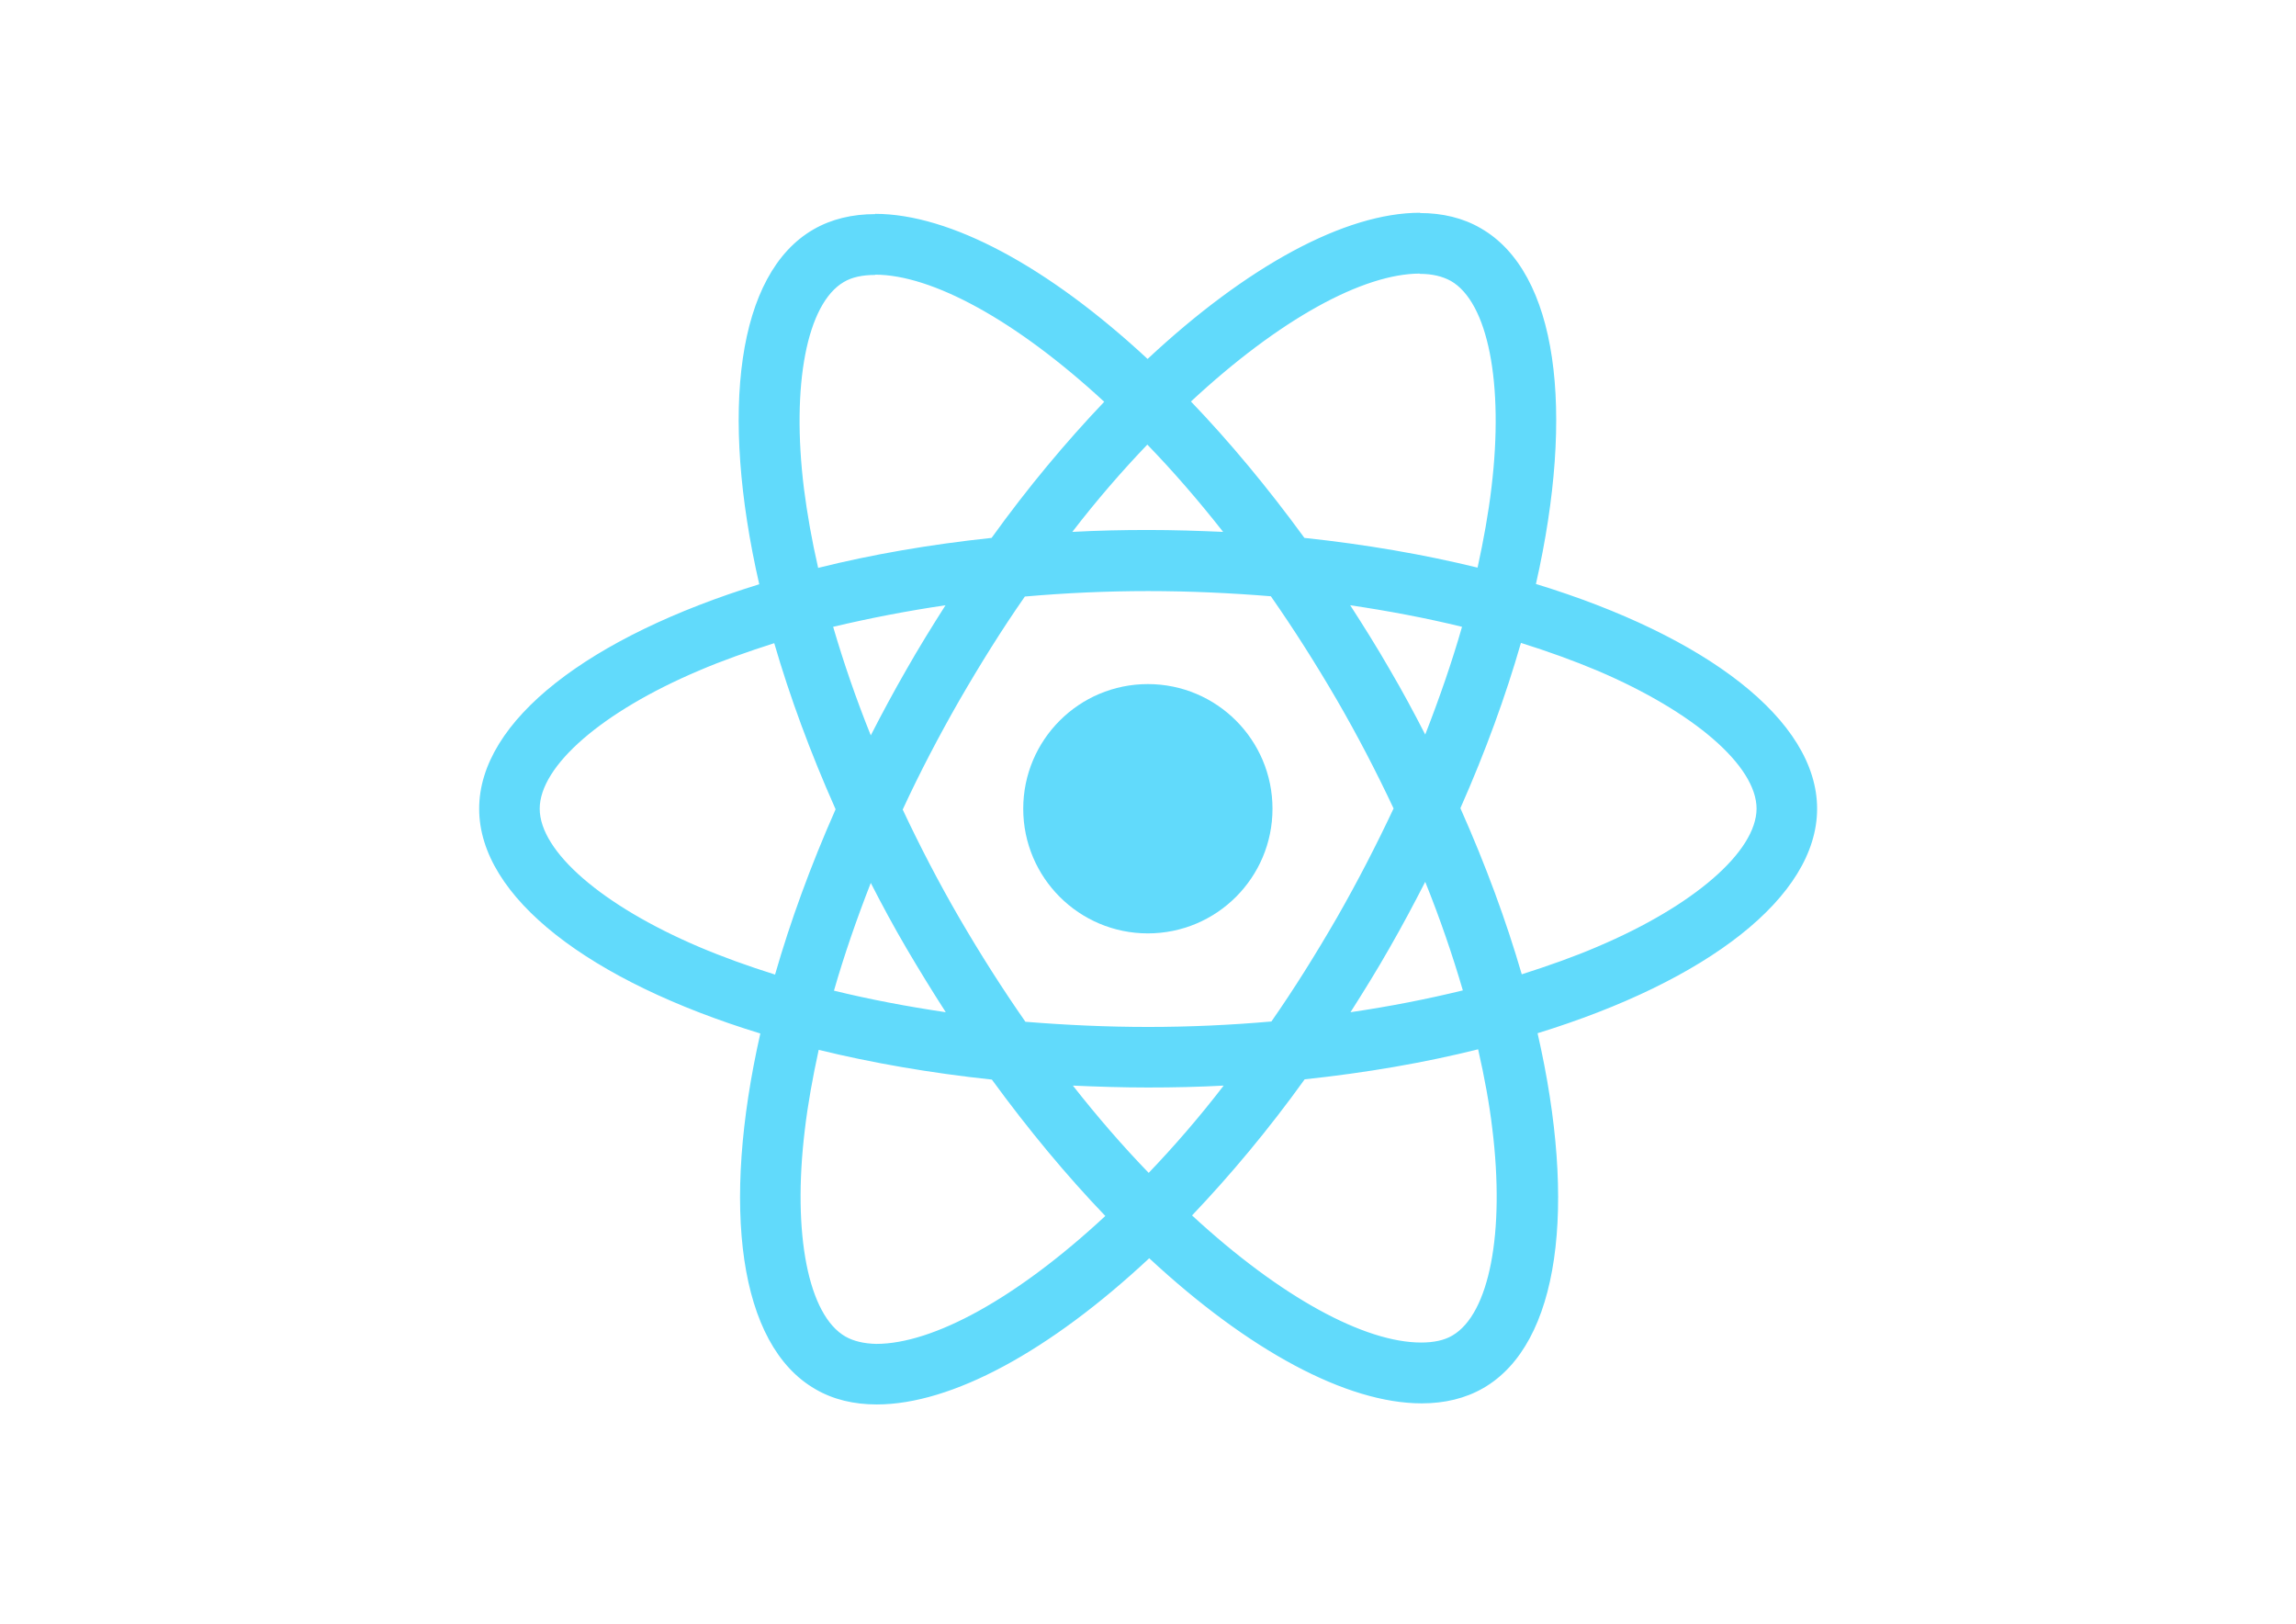
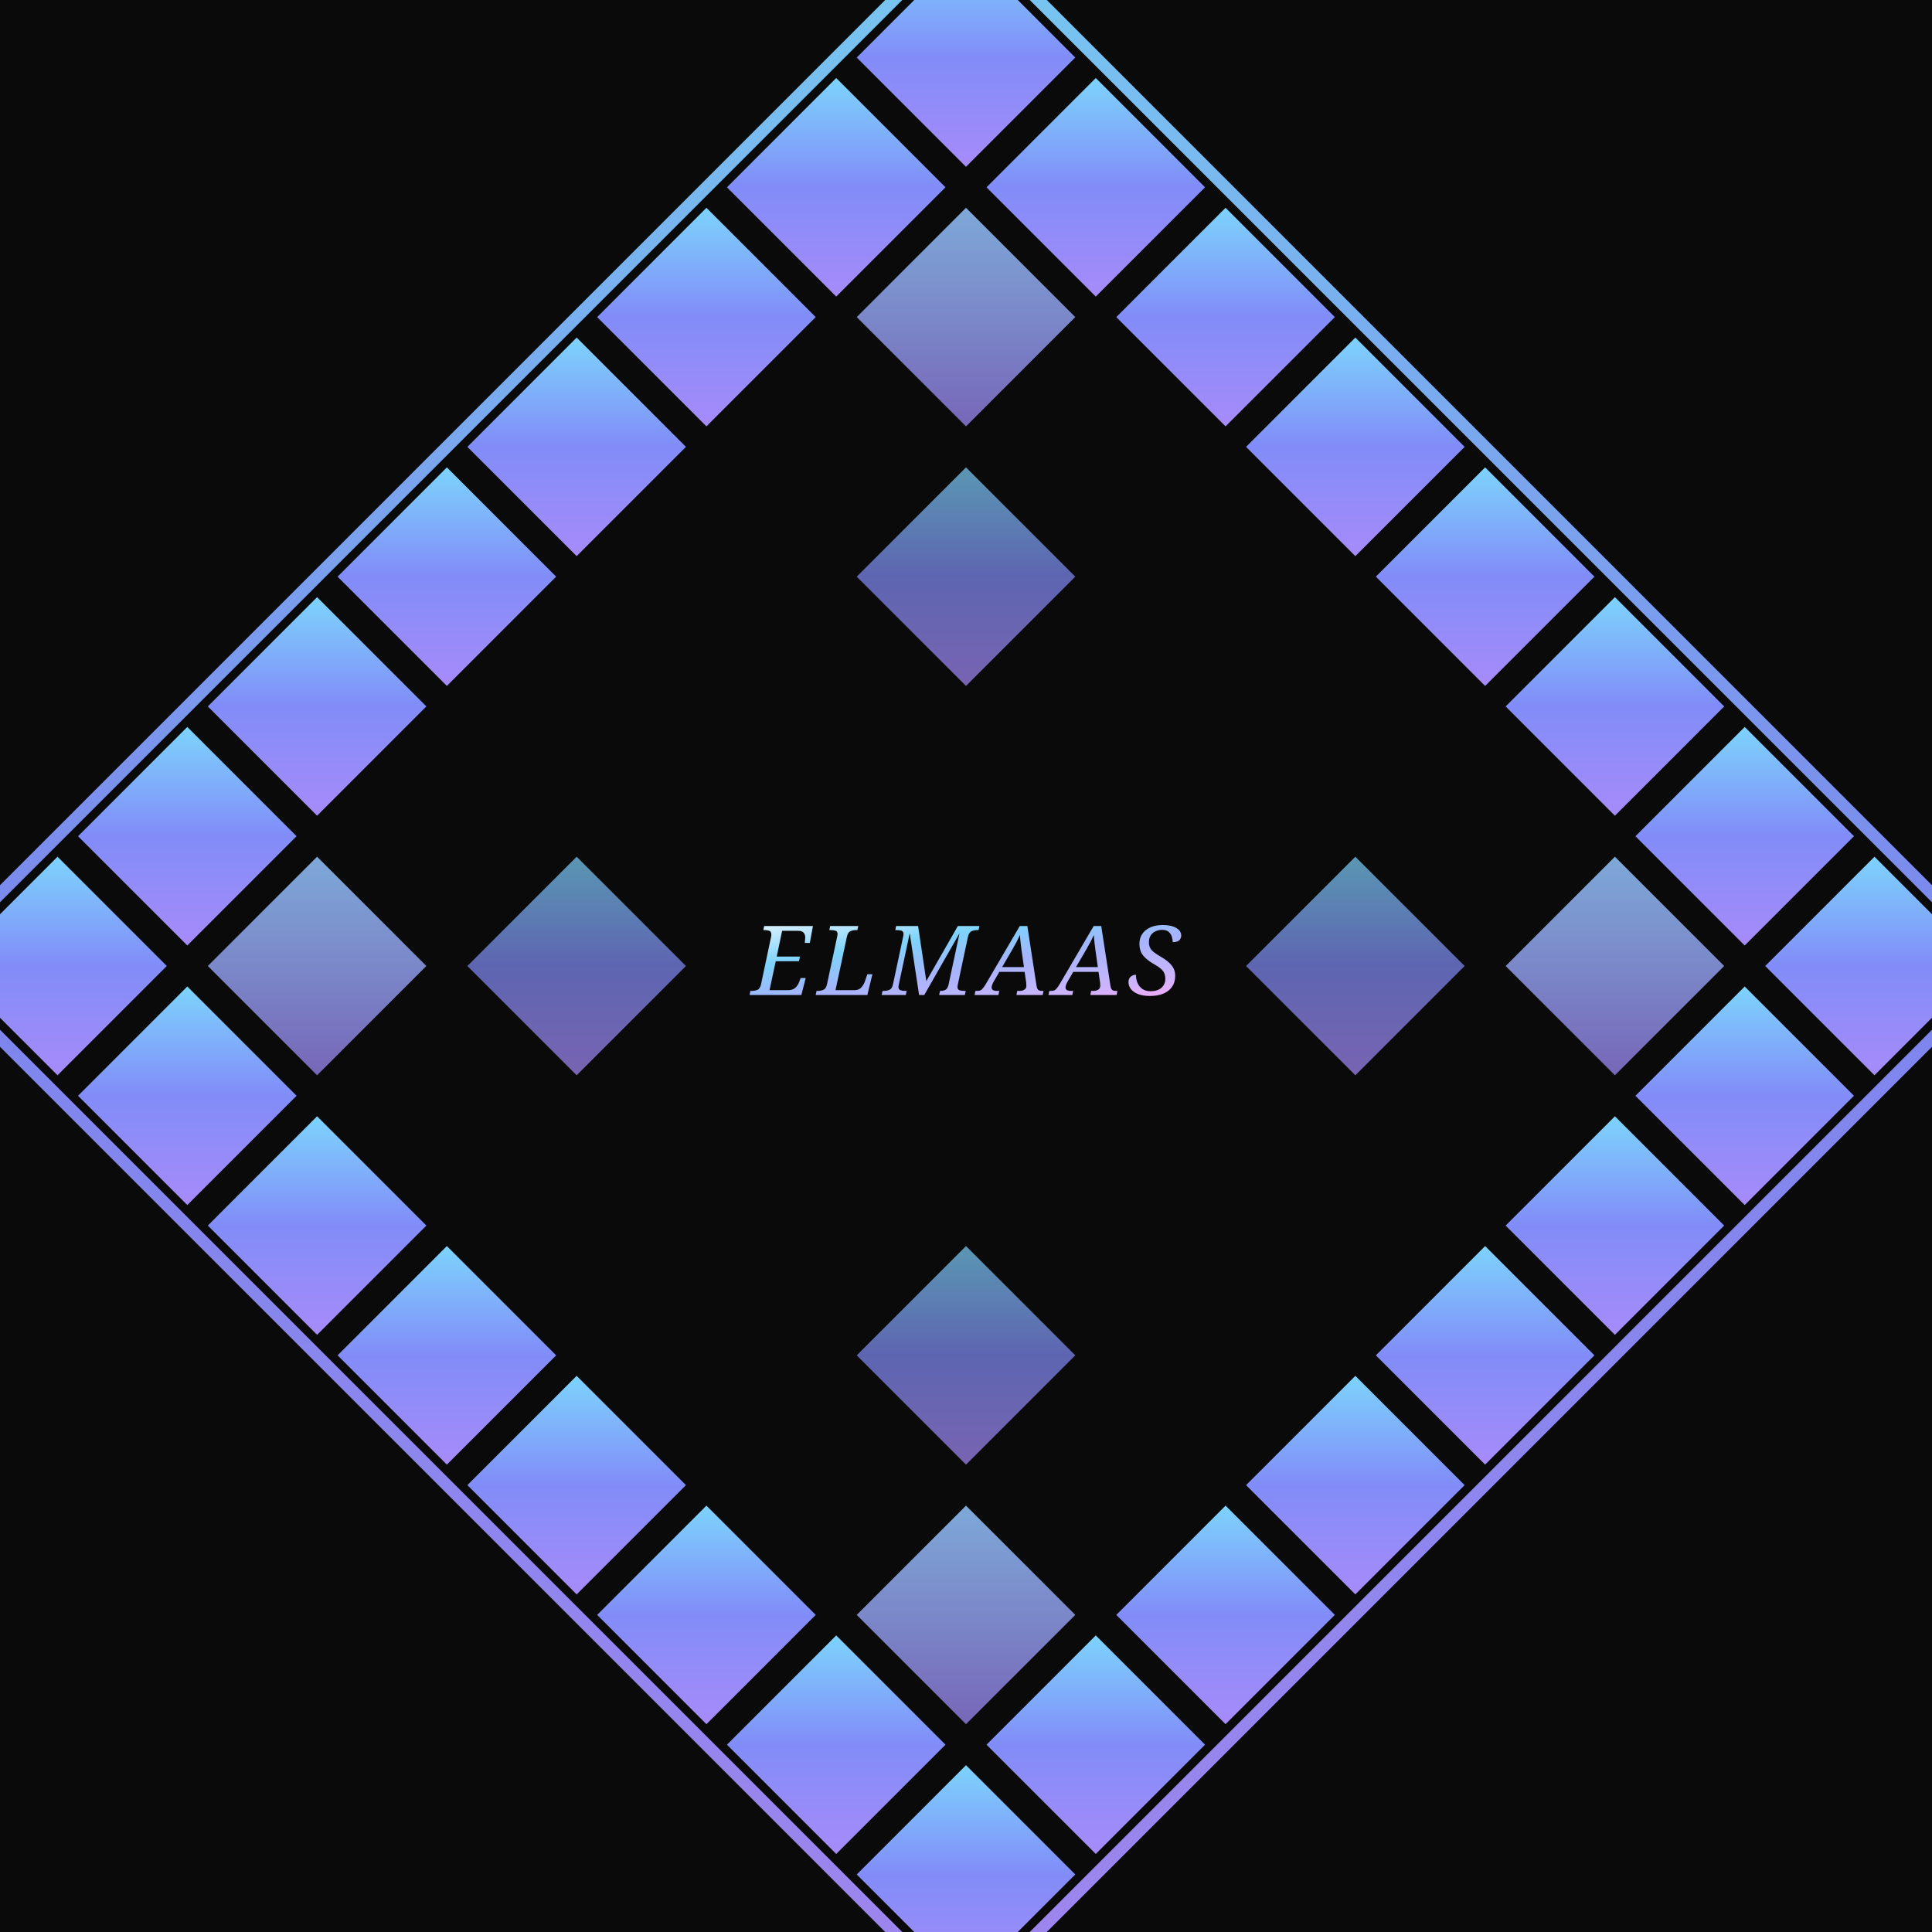
- <svg xmlns="http://www.w3.org/2000/svg" viewBox="0 0 841.9 595.3">
-   <g fill="#61DAFB">
-     <path d="M666.3 296.5c0-32.5-40.7-63.3-103.1-82.4 14.4-63.6 8-114.2-20.2-130.4-6.5-3.8-14.1-5.6-22.4-5.6v22.3c4.6 0 8.3.9 11.4 2.6 13.6 7.8 19.5 37.5 14.9 75.7-1.1 9.4-2.9 19.3-5.1 29.4-19.6-4.8-41-8.5-63.5-10.9-13.5-18.5-27.5-35.3-41.6-50 32.6-30.3 63.2-46.9 84-46.9V78c-27.5 0-63.5 19.6-99.9 53.6-36.4-33.8-72.4-53.2-99.9-53.2v22.3c20.7 0 51.4 16.5 84 46.6-14 14.7-28 31.4-41.3 49.9-22.6 2.4-44 6.1-63.6 11-2.3-10-4-19.7-5.2-29-4.7-38.2 1.1-67.9 14.6-75.8 3-1.8 6.9-2.6 11.5-2.6V78.5c-8.4 0-16 1.8-22.6 5.6-28.1 16.2-34.4 66.7-19.9 130.1-62.2 19.2-102.7 49.9-102.7 82.3 0 32.5 40.7 63.3 103.1 82.4-14.4 63.6-8 114.2 20.2 130.4 6.5 3.8 14.1 5.6 22.5 5.6 27.5 0 63.5-19.6 99.9-53.6 36.4 33.8 72.4 53.2 99.9 53.2 8.4 0 16-1.8 22.6-5.6 28.1-16.2 34.4-66.7 19.9-130.1 62-19.1 102.5-49.9 102.5-82.3zm-130.2-66.7c-3.7 12.9-8.3 26.2-13.5 39.5-4.1-8-8.4-16-13.1-24-4.6-8-9.5-15.8-14.4-23.4 14.2 2.1 27.9 4.7 41 7.9zm-45.8 106.5c-7.8 13.5-15.8 26.3-24.1 38.2-14.9 1.3-30 2-45.2 2-15.1 0-30.2-.7-45-1.9-8.3-11.9-16.4-24.6-24.2-38-7.6-13.1-14.5-26.4-20.8-39.8 6.2-13.4 13.2-26.8 20.7-39.9 7.8-13.5 15.8-26.3 24.1-38.2 14.9-1.3 30-2 45.2-2 15.1 0 30.2.7 45 1.9 8.3 11.9 16.4 24.6 24.2 38 7.6 13.1 14.5 26.4 20.8 39.8-6.3 13.4-13.2 26.8-20.7 39.9zm32.3-13c5.4 13.4 10 26.8 13.8 39.8-13.1 3.2-26.9 5.9-41.2 8 4.9-7.7 9.8-15.6 14.4-23.7 4.6-8 8.9-16.1 13-24.1zM421.2 430c-9.3-9.6-18.6-20.3-27.8-32 9 .4 18.2.7 27.5.7 9.4 0 18.7-.2 27.8-.7-9 11.7-18.3 22.4-27.5 32zm-74.4-58.9c-14.2-2.1-27.9-4.7-41-7.9 3.7-12.9 8.3-26.2 13.5-39.5 4.1 8 8.4 16 13.1 24 4.7 8 9.5 15.8 14.4 23.4zM420.7 163c9.3 9.6 18.6 20.3 27.8 32-9-.4-18.2-.7-27.5-.7-9.4 0-18.7.2-27.8.7 9-11.7 18.3-22.4 27.5-32zm-74 58.9c-4.9 7.7-9.8 15.6-14.4 23.7-4.6 8-8.9 16-13 24-5.4-13.4-10-26.8-13.8-39.8 13.1-3.1 26.9-5.8 41.2-7.9zm-90.5 125.2c-35.4-15.1-58.3-34.9-58.3-50.6 0-15.7 22.9-35.6 58.3-50.6 8.6-3.7 18-7 27.7-10.1 5.7 19.6 13.2 40 22.5 60.9-9.2 20.8-16.6 41.1-22.2 60.6-9.9-3.1-19.3-6.5-28-10.2zM310 490c-13.6-7.8-19.5-37.5-14.9-75.7 1.1-9.4 2.9-19.3 5.1-29.4 19.6 4.8 41 8.5 63.5 10.9 13.5 18.5 27.5 35.3 41.6 50-32.6 30.3-63.2 46.9-84 46.9-4.5-.1-8.3-1-11.3-2.7zm237.2-76.2c4.7 38.2-1.1 67.9-14.6 75.8-3 1.8-6.9 2.6-11.5 2.6-20.7 0-51.4-16.5-84-46.6 14-14.7 28-31.4 41.3-49.9 22.6-2.4 44-6.1 63.6-11 2.3 10.1 4.1 19.8 5.2 29.1zm38.5-66.7c-8.6 3.7-18 7-27.7 10.1-5.7-19.6-13.2-40-22.5-60.9 9.2-20.8 16.6-41.1 22.2-60.6 9.9 3.1 19.3 6.5 28.1 10.2 35.4 15.1 58.3 34.9 58.3 50.6-.1 15.7-23 35.6-58.4 50.6zM320.8 78.4z" />
-     <circle cx="420.9" cy="296.5" r="45.7" />
-     <path d="M520.5 78.1z" />
+ <svg xmlns="http://www.w3.org/2000/svg" viewBox="0 0 400 400" width="400" height="400">
+   <defs>
+     <linearGradient id="diamondCool" x1="0%" y1="0%" x2="100%" y2="100%">
+       <stop offset="0%" stop-color="#7dd3fc" />
+       <stop offset="50%" stop-color="#818cf8" />
+       <stop offset="100%" stop-color="#a78bfa" />
+     </linearGradient>
+     <linearGradient id="diamondCoolSoft" x1="0%" y1="0%" x2="100%" y2="100%">
+       <stop offset="0%" stop-color="#93c5fd" />
+       <stop offset="100%" stop-color="#8b78d8" />
+     </linearGradient>
+     <linearGradient id="diamondShine" x1="0%" y1="0%" x2="100%" y2="100%">
+       <stop offset="0%" stop-color="#e0f2fe" />
+       <stop offset="30%" stop-color="#7dd3fc" />
+       <stop offset="55%" stop-color="#a5b4fc" />
+       <stop offset="80%" stop-color="#c4b5fd" />
+       <stop offset="100%" stop-color="#f0abfc" />
+     </linearGradient>
+     <filter id="diamondGlow" x="-50%" y="-50%" width="200%" height="200%">
+       <feGaussianBlur stdDeviation="3.2" result="blur" />
+       <feMerge>
+         <feMergeNode in="blur" />
+         <feMergeNode in="blur" />
+         <feMergeNode in="SourceGraphic" />
+       </feMerge>
+     </filter>
+   </defs>
+   <rect width="400" height="400" fill="#0a0a0a" />
+   <g transform="translate(200 200) rotate(45)">
+     <rect x="-152" y="-152" width="304" height="304" fill="none" stroke="url(#diamondCool)" stroke-width="2.5" stroke-opacity="0.95" />
+     <g>
+       <rect x="-149" y="-149" width="32" height="32" fill="url(#diamondCool)" fill-opacity="1" />
+       <rect x="-111" y="-149" width="32" height="32" fill="url(#diamondCool)" fill-opacity="1" />
+       <rect x="-73" y="-149" width="32" height="32" fill="url(#diamondCool)" fill-opacity="1" />
+       <rect x="-35" y="-149" width="32" height="32" fill="url(#diamondCool)" fill-opacity="1" />
+       <rect x="3" y="-149" width="32" height="32" fill="url(#diamondCool)" fill-opacity="1" />
+       <rect x="41" y="-149" width="32" height="32" fill="url(#diamondCool)" fill-opacity="1" />
+       <rect x="79" y="-149" width="32" height="32" fill="url(#diamondCool)" fill-opacity="1" />
+       <rect x="117" y="-149" width="32" height="32" fill="url(#diamondCool)" fill-opacity="1" />
+       <rect x="-149" y="-111" width="32" height="32" fill="url(#diamondCool)" fill-opacity="1" />
+       <rect x="-111" y="-111" width="32" height="32" fill="url(#diamondCoolSoft)" fill-opacity="0.85" />
+       <rect x="79" y="-111" width="32" height="32" fill="url(#diamondCoolSoft)" fill-opacity="0.85" />
+       <rect x="117" y="-111" width="32" height="32" fill="url(#diamondCool)" fill-opacity="1" />
+       <rect x="-149" y="-73" width="32" height="32" fill="url(#diamondCool)" fill-opacity="1" />
+       <rect x="-73" y="-73" width="32" height="32" fill="url(#diamondCool)" fill-opacity="0.7" />
+       <rect x="41" y="-73" width="32" height="32" fill="url(#diamondCool)" fill-opacity="0.7" />
+       <rect x="117" y="-73" width="32" height="32" fill="url(#diamondCool)" fill-opacity="1" />
+       <rect x="-149" y="-35" width="32" height="32" fill="url(#diamondCool)" fill-opacity="1" />
+       <rect x="117" y="-35" width="32" height="32" fill="url(#diamondCool)" fill-opacity="1" />
+       <rect x="-149" y="3" width="32" height="32" fill="url(#diamondCool)" fill-opacity="1" />
+       <rect x="117" y="3" width="32" height="32" fill="url(#diamondCool)" fill-opacity="1" />
+       <rect x="-149" y="41" width="32" height="32" fill="url(#diamondCool)" fill-opacity="1" />
+       <rect x="-73" y="41" width="32" height="32" fill="url(#diamondCool)" fill-opacity="0.7" />
+       <rect x="41" y="41" width="32" height="32" fill="url(#diamondCool)" fill-opacity="0.7" />
+       <rect x="117" y="41" width="32" height="32" fill="url(#diamondCool)" fill-opacity="1" />
+       <rect x="-149" y="79" width="32" height="32" fill="url(#diamondCool)" fill-opacity="1" />
+       <rect x="-111" y="79" width="32" height="32" fill="url(#diamondCoolSoft)" fill-opacity="0.85" />
+       <rect x="79" y="79" width="32" height="32" fill="url(#diamondCoolSoft)" fill-opacity="0.85" />
+       <rect x="117" y="79" width="32" height="32" fill="url(#diamondCool)" fill-opacity="1" />
+       <rect x="-149" y="117" width="32" height="32" fill="url(#diamondCool)" fill-opacity="1" />
+       <rect x="-111" y="117" width="32" height="32" fill="url(#diamondCool)" fill-opacity="1" />
+       <rect x="-73" y="117" width="32" height="32" fill="url(#diamondCool)" fill-opacity="1" />
+       <rect x="-35" y="117" width="32" height="32" fill="url(#diamondCool)" fill-opacity="1" />
+       <rect x="3" y="117" width="32" height="32" fill="url(#diamondCool)" fill-opacity="1" />
+       <rect x="41" y="117" width="32" height="32" fill="url(#diamondCool)" fill-opacity="1" />
+       <rect x="79" y="117" width="32" height="32" fill="url(#diamondCool)" fill-opacity="1" />
+       <rect x="117" y="117" width="32" height="32" fill="url(#diamondCool)" fill-opacity="1" />
+     </g>
  </g>
+   <text x="200" y="206" text-anchor="middle" font-family="'Didot','Bodoni 72','Playfair Display',Georgia,serif" font-style="italic" font-weight="500" font-size="20" letter-spacing="1.2" fill="url(#diamondShine)">ELMAAS</text>
</svg>
